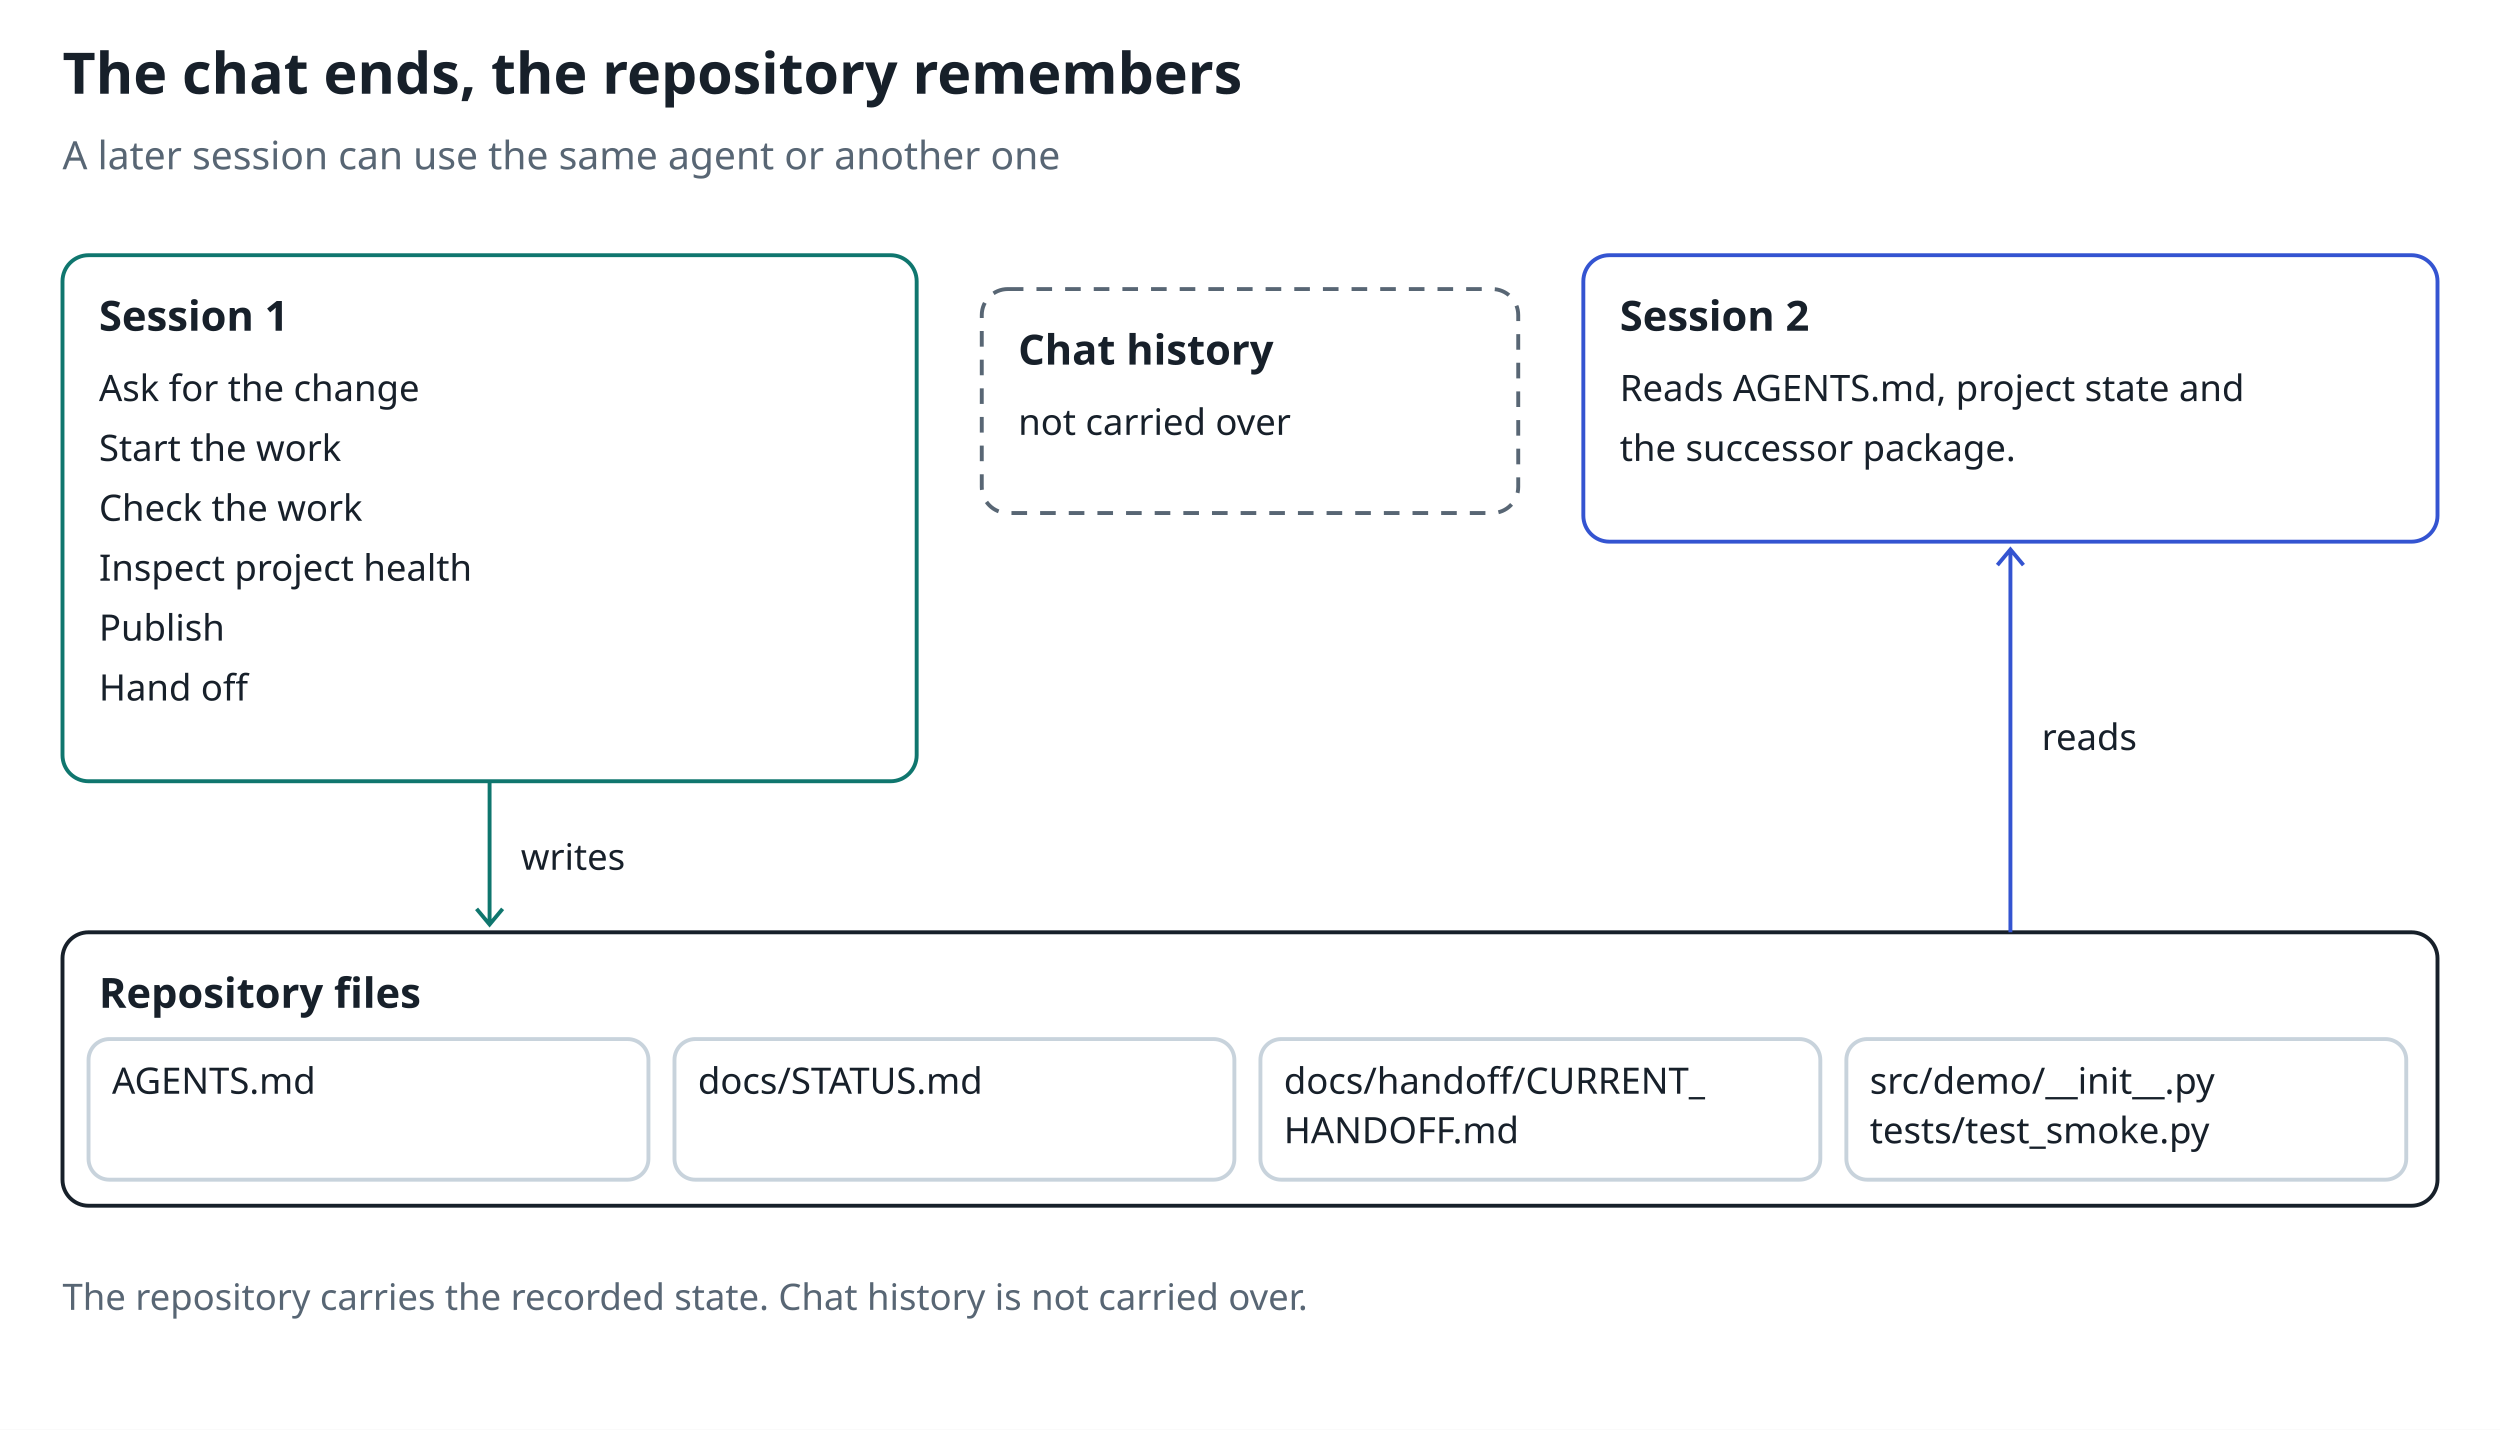
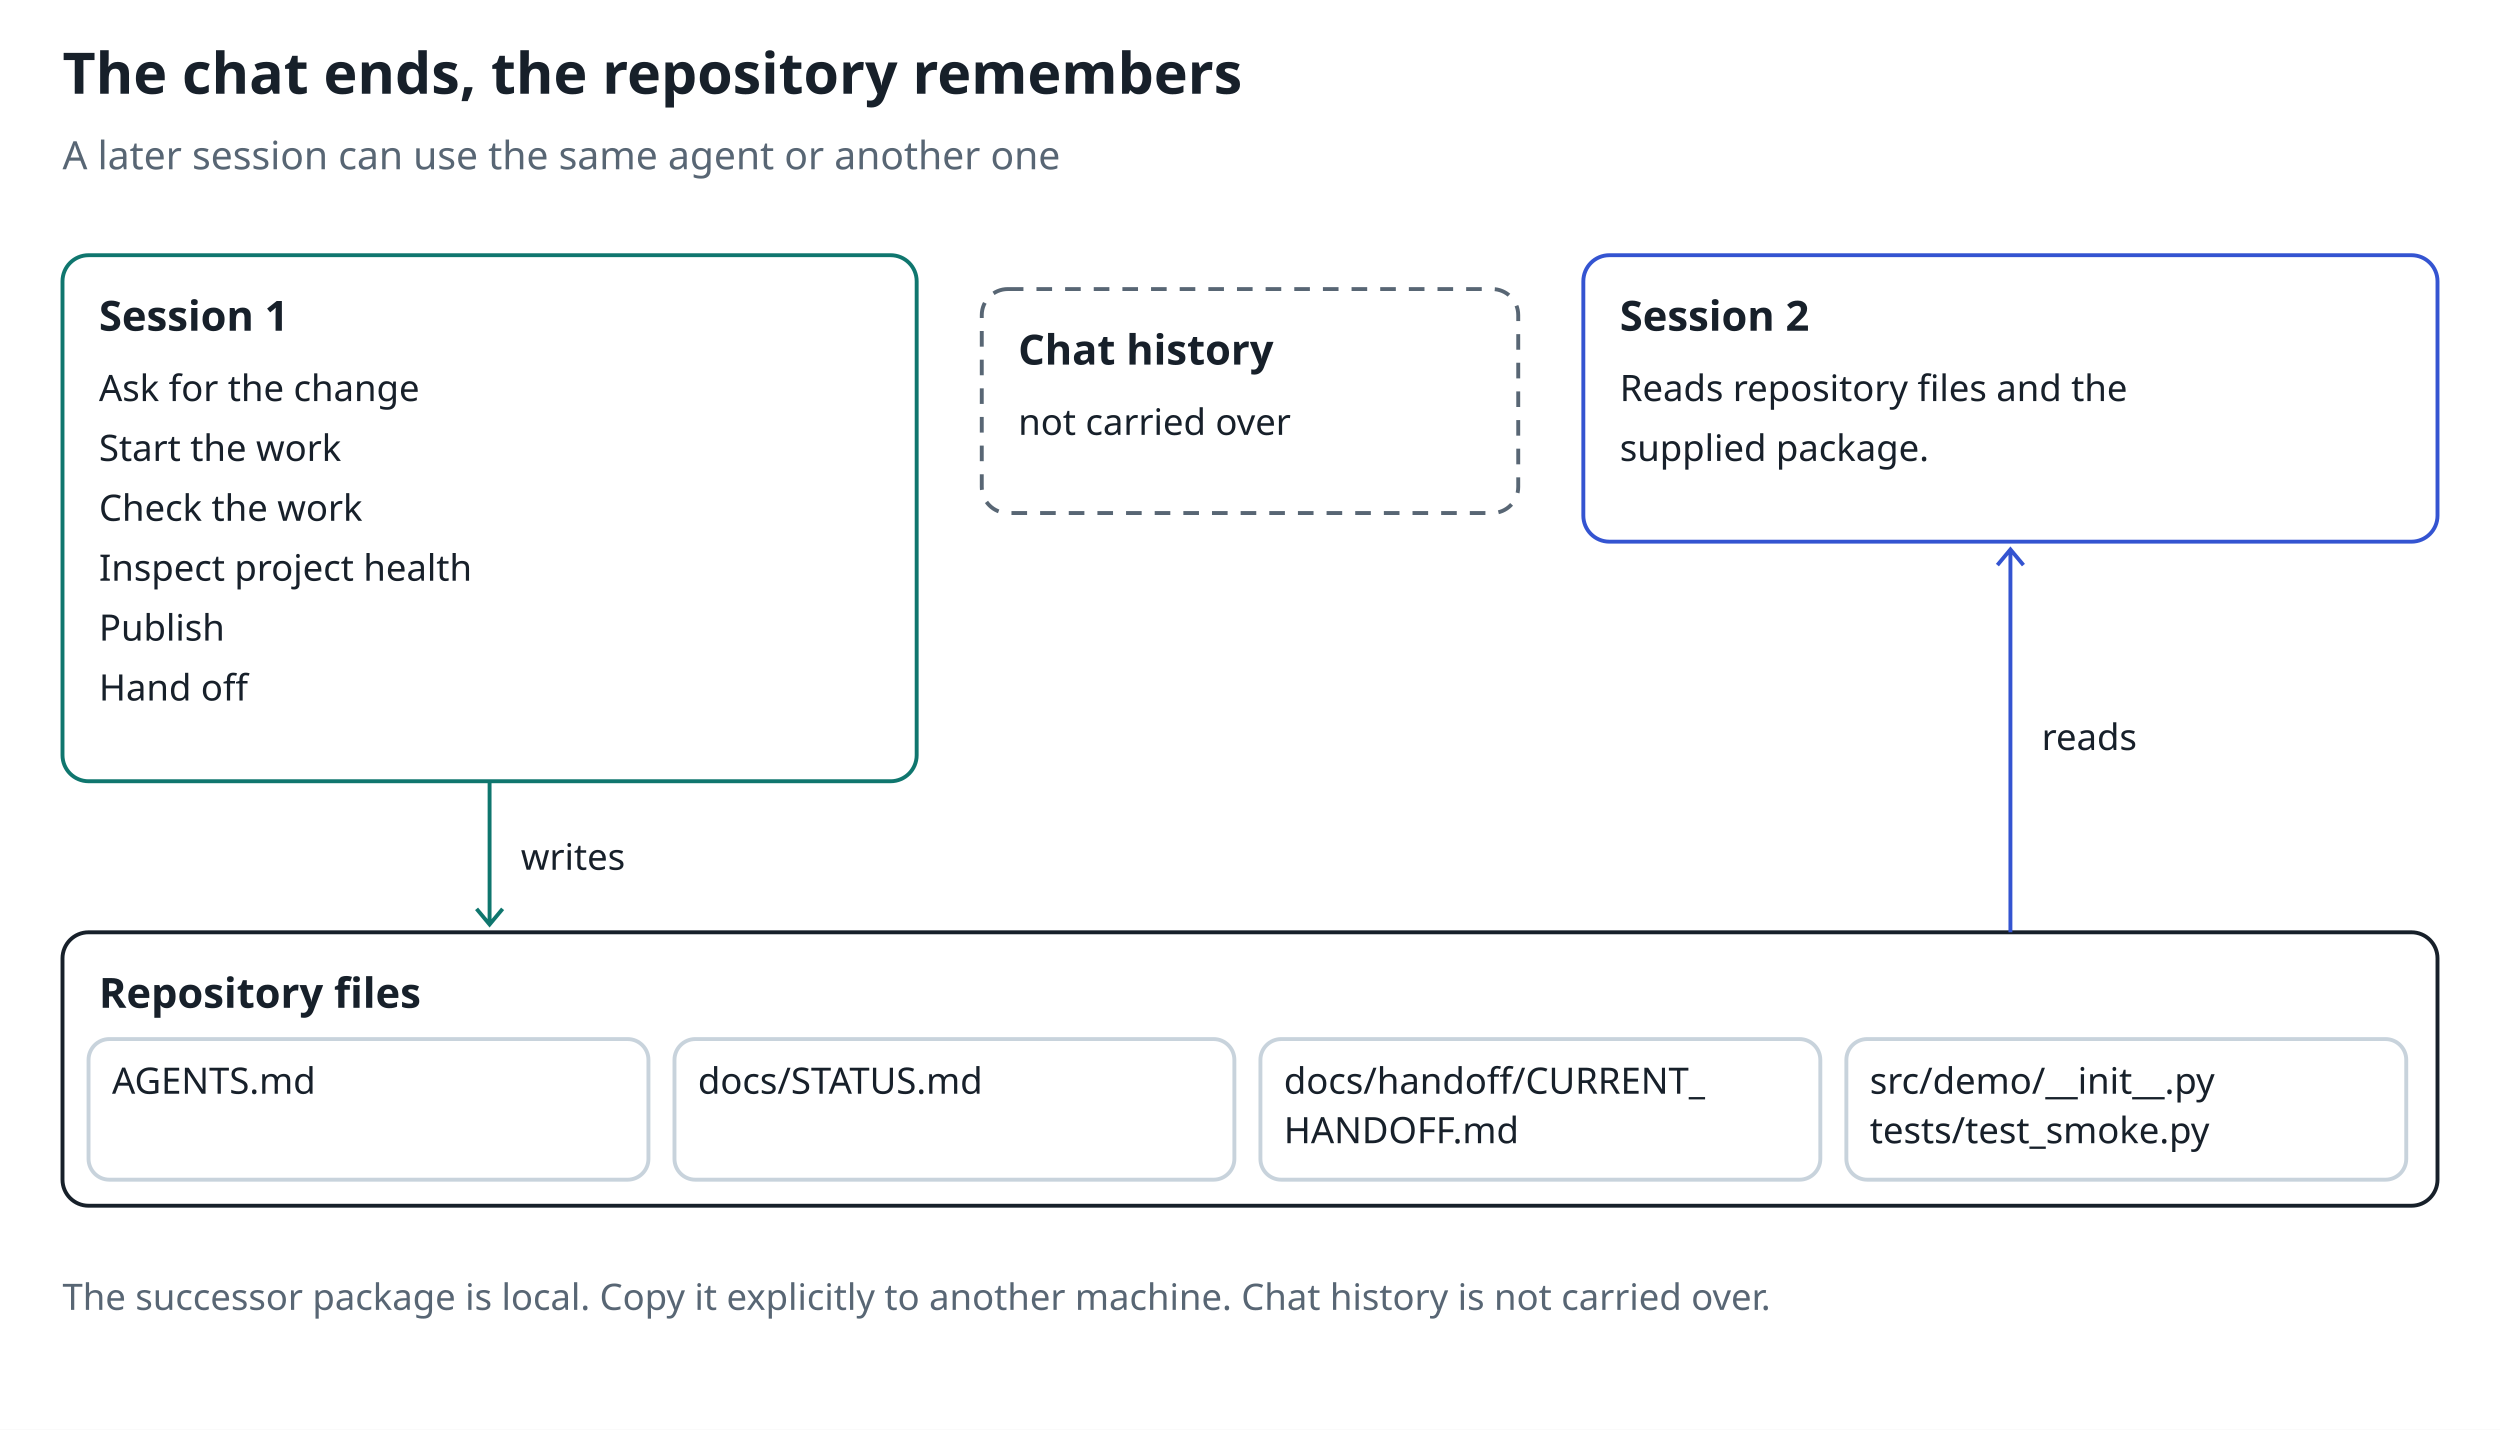
<svg xmlns="http://www.w3.org/2000/svg" viewBox="0 0 960 549" role="img" aria-labelledby="title desc">
  <style>.title{font:700 22px sans-serif;fill:#17202a}.sub{font:15px sans-serif;fill:#586674}.head{font:700 16px sans-serif;fill:#17202a}.body{font:14px sans-serif;fill:#17202a}.foot{font:14px sans-serif;fill:#586674}</style>
  <rect width="960" height="549" fill="#fff" />
  <text x="24" y="36" class="title">The chat ends, the repository remembers</text>
  <text x="24" y="65" class="sub">A later session can use the same agent or another one</text>
  <rect x="24" y="98" width="328" height="202" rx="10" fill="#fff" stroke="#0f766e" stroke-width="1.5" />
  <text x="38" y="127" class="head">Session 1</text>
  <text x="38" y="154" class="body">Ask for the change</text>
  <text x="38" y="177" class="body">Start the work</text>
  <text x="38" y="200" class="body">Check the work</text>
  <text x="38" y="223" class="body">Inspect project health</text>
  <text x="38" y="246" class="body">Publish</text>
  <text x="38" y="269" class="body">Hand off</text>
  <rect x="608" y="98" width="328" height="110" rx="10" fill="#fff" stroke="#3454d1" stroke-width="1.5" />
  <text x="622" y="127" class="head">Session 2</text>
-   <text x="622" y="154" class="body">Reads AGENTS.md, project state and</text>
-   <text x="622" y="177" class="body">the successor package.</text>
+   <text x="622" y="154" class="body">Reads repository files and the</text>
+   <text x="622" y="177" class="body">supplied package.</text>
  <rect x="377" y="111" width="206" height="86" rx="10" fill="#fff" stroke="#586674" stroke-width="1.5" stroke-dasharray="6 5" />
  <text x="391" y="140" class="head">Chat history</text>
  <text x="391" y="167" class="body">not carried over</text>
  <rect x="24" y="358" width="912" height="105" rx="10" fill="#fff" stroke="#17202a" stroke-width="1.5" />
  <text x="38" y="387" class="head">Repository files</text>
  <rect x="34" y="399" width="215" height="54" rx="8" fill="#fff" stroke="#c8d3dc" stroke-width="1.5" />
  <text x="43" y="420" class="body">AGENTS.md</text>
  <rect x="259" y="399" width="215" height="54" rx="8" fill="#fff" stroke="#c8d3dc" stroke-width="1.5" />
  <text x="268" y="420" class="body">docs/STATUS.md</text>
  <rect x="484" y="399" width="215" height="54" rx="8" fill="#fff" stroke="#c8d3dc" stroke-width="1.5" />
  <text x="493" y="420" class="body">docs/handoff/CURRENT_</text>
  <text x="493" y="439" class="body">HANDOFF.md</text>
  <rect x="709" y="399" width="215" height="54" rx="8" fill="#fff" stroke="#c8d3dc" stroke-width="1.5" />
  <text x="718" y="420" class="body">src/demo/__init__.py</text>
  <text x="718" y="439" class="body">tests/test_smoke.py</text>
  <path d="M188 300V355m-5 -6 5 6 5 -6" fill="none" stroke="#0f766e" stroke-width="1.5" />
  <text x="200" y="334" class="body">writes</text>
  <path d="M772 358V211m-5 6 5 -6 5 6" fill="none" stroke="#3454d1" stroke-width="1.5" />
  <text x="784" y="288" class="body">reads</text>
-   <text x="24" y="503" class="foot">The repository carries the recorded state. Chat history is not carried over.</text>
+   <text x="24" y="503" class="foot">The successor package is local. Copy it explicitly to another machine. Chat history is not carried over.</text>
</svg>
